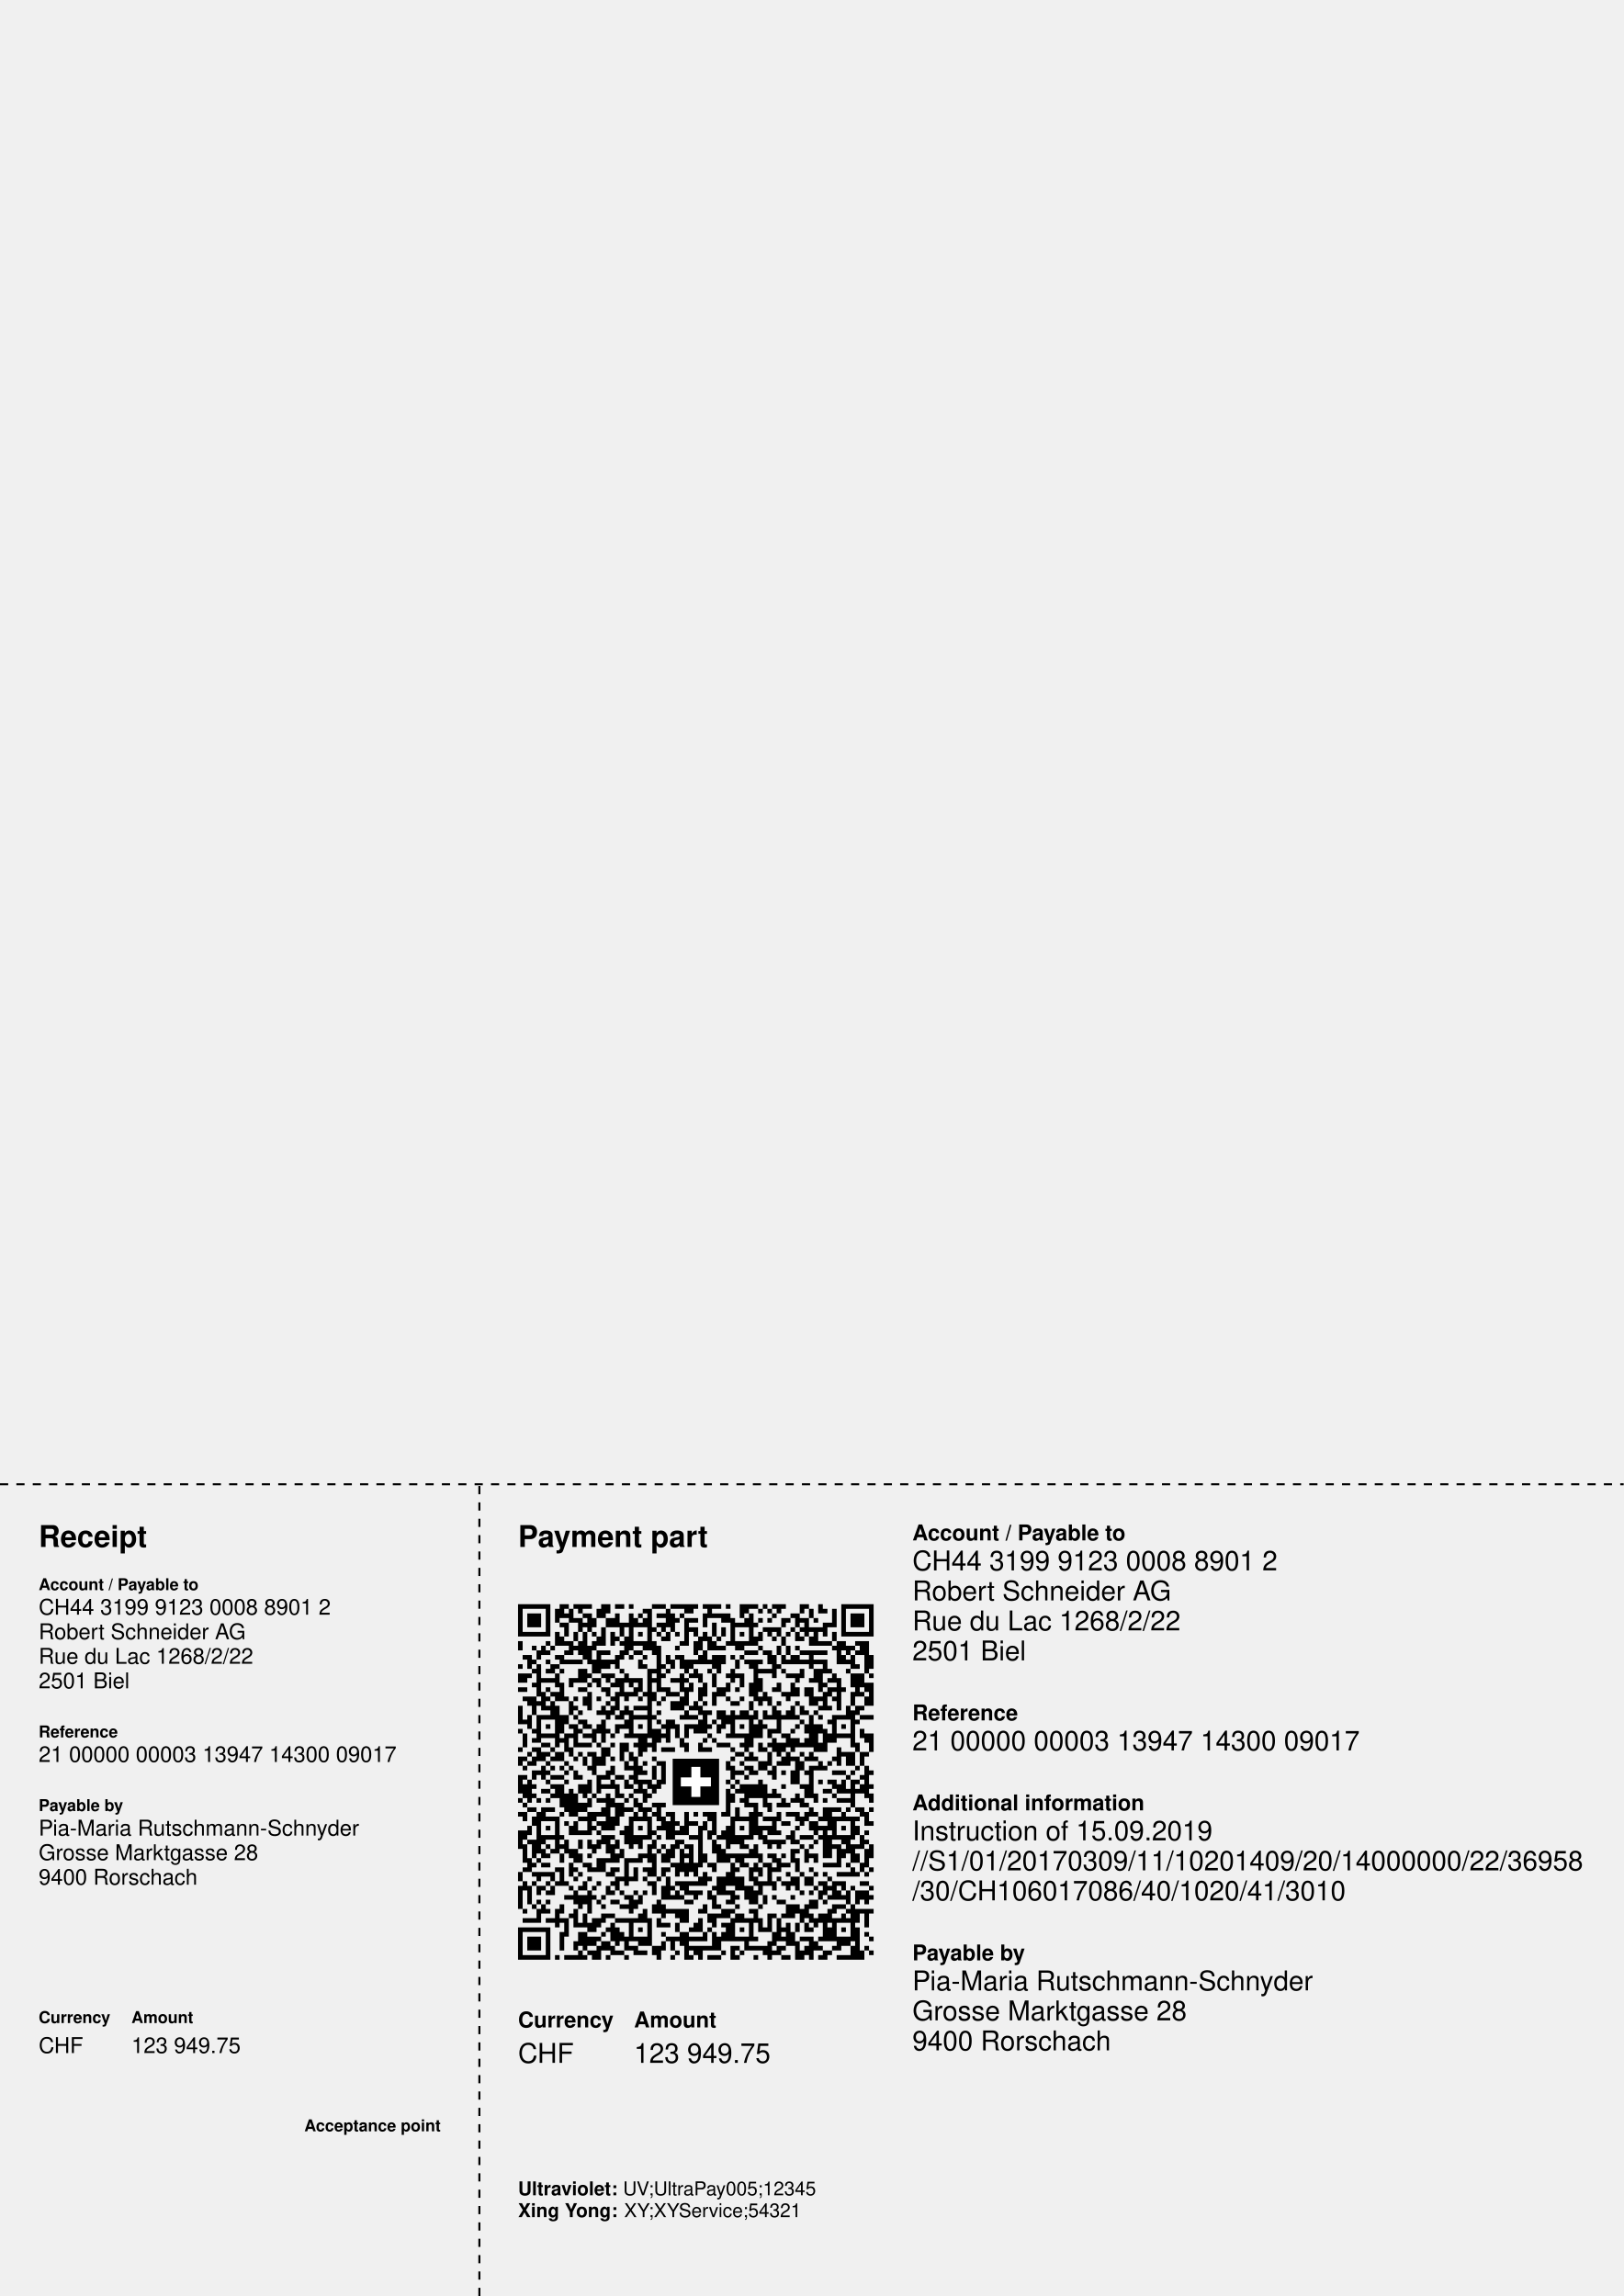
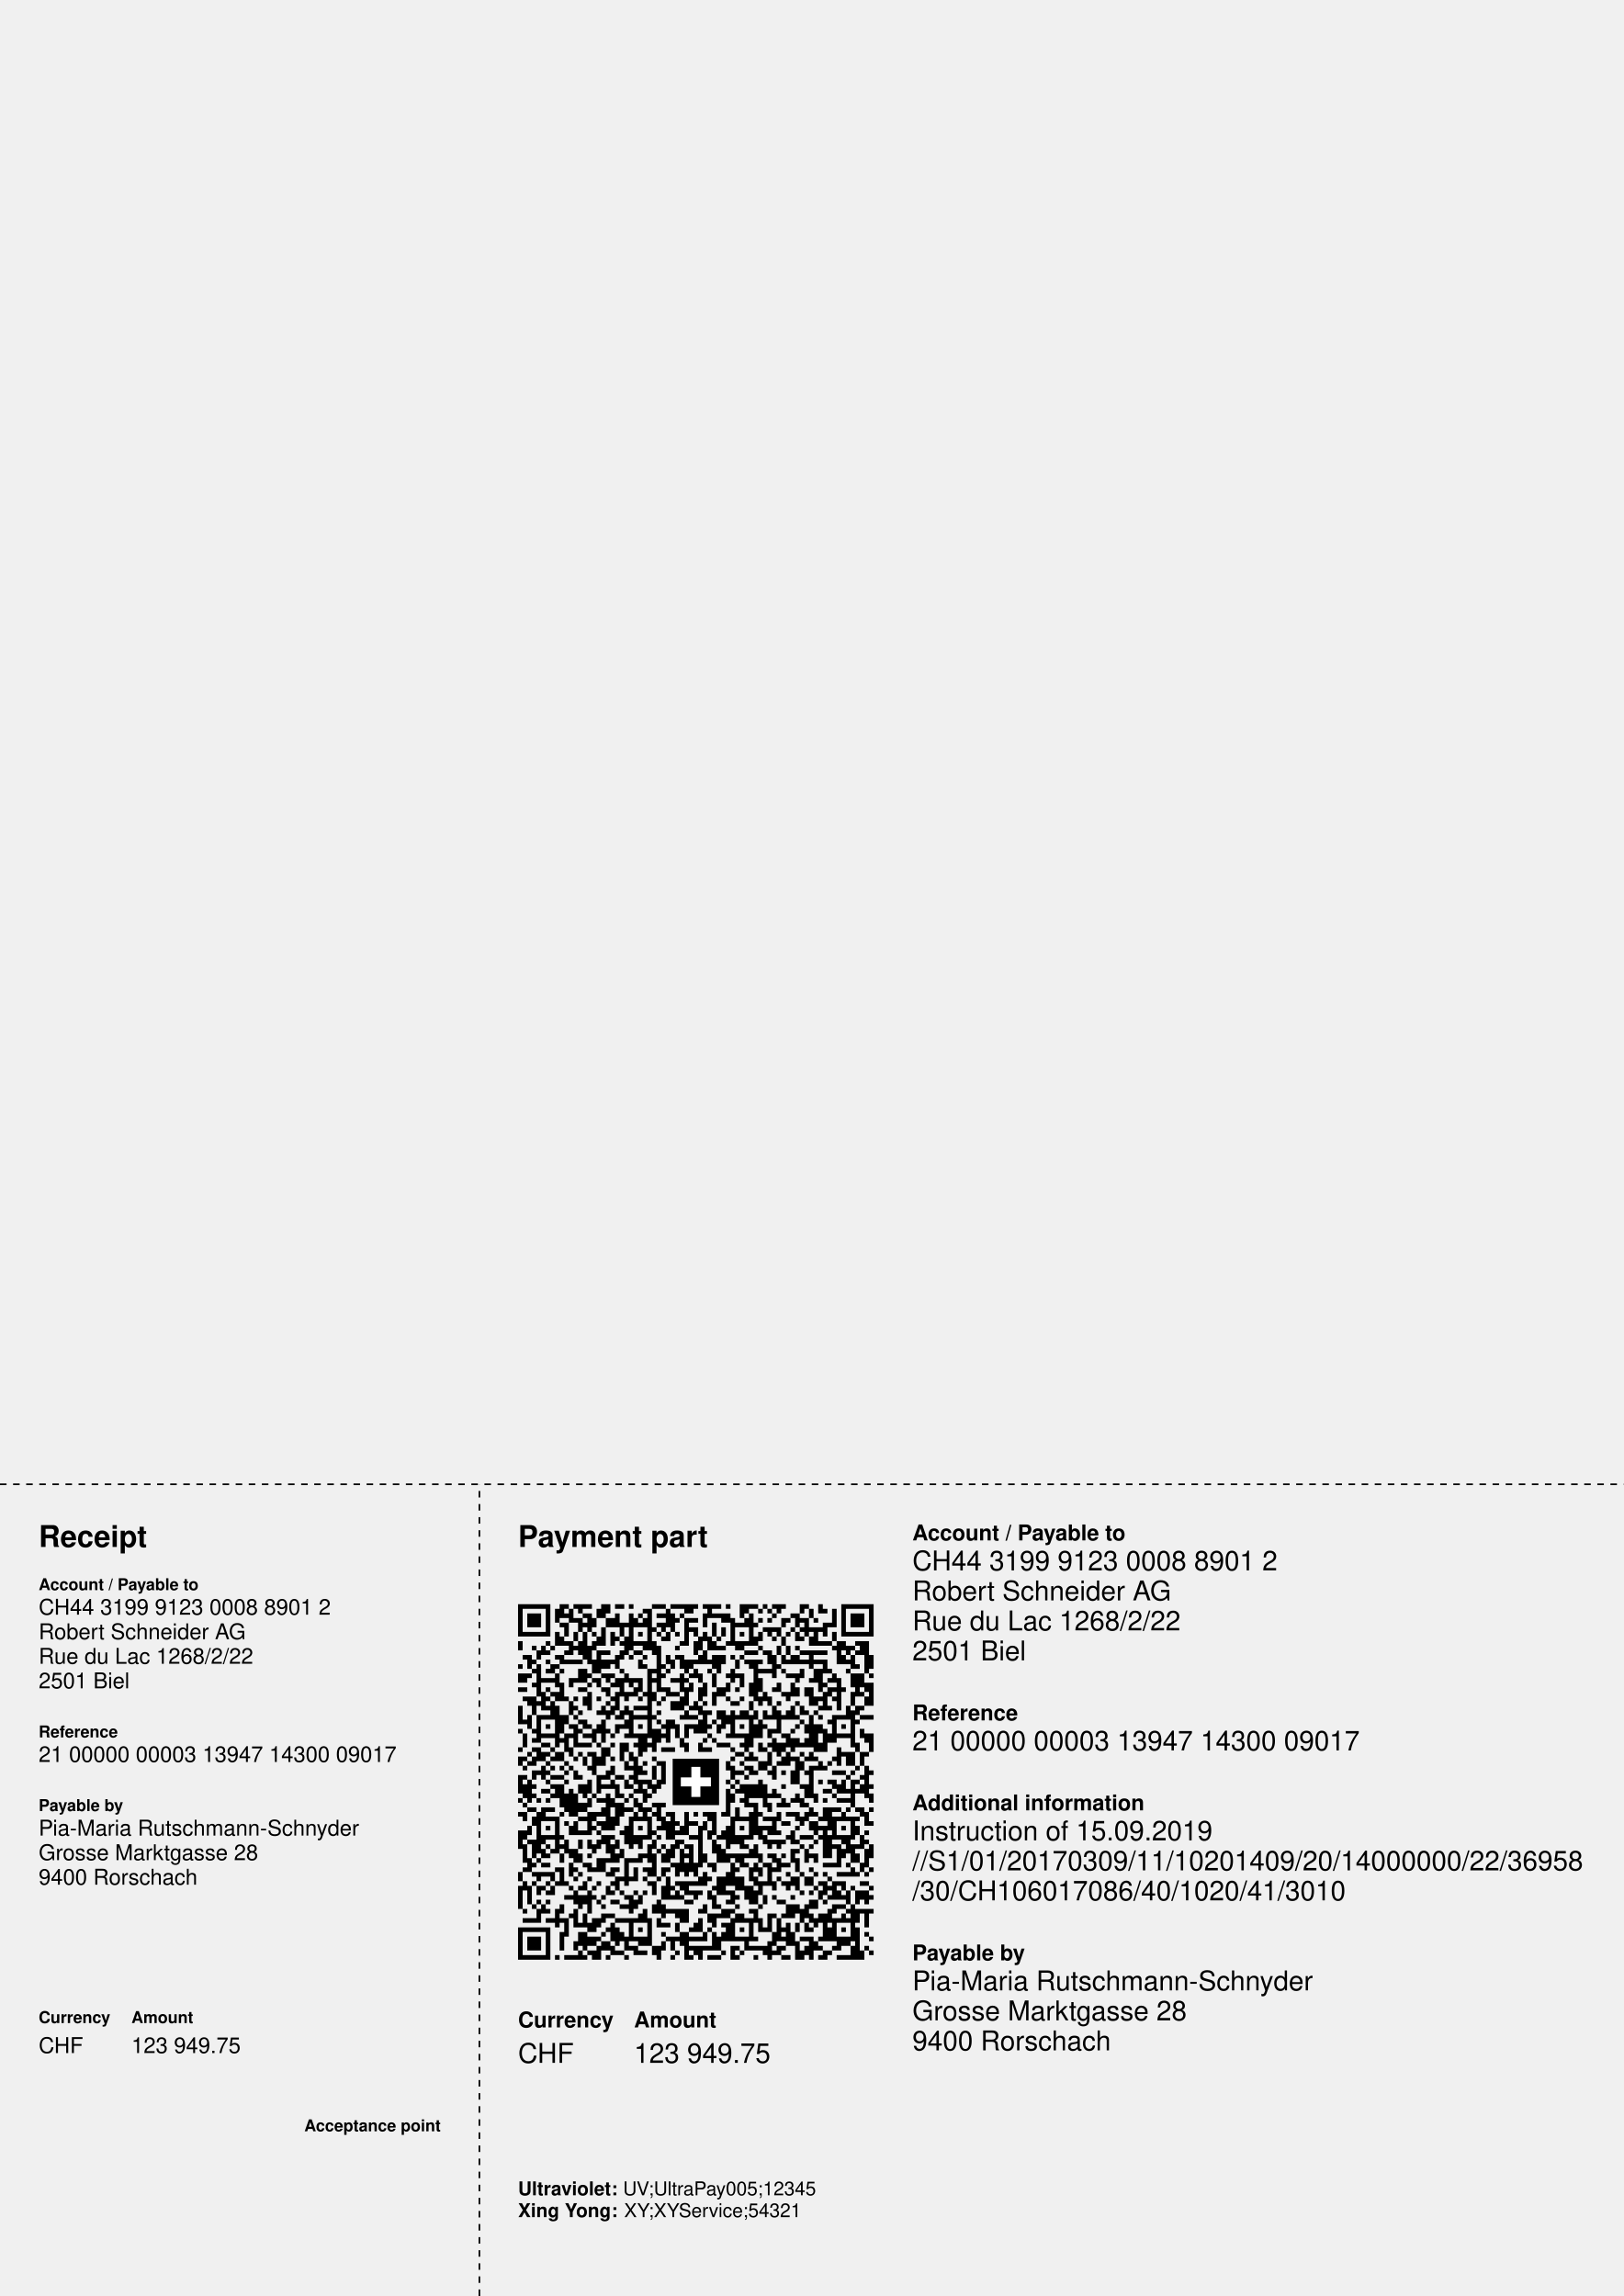
<svg xmlns="http://www.w3.org/2000/svg" width="210mm" height="297mm" version="1.1" viewBox="0 0 595.276 841.89">
  <g font-family="Helvetica,Arial,&quot;Liberation Sans&quot;" transform="translate(0 841.89)">
    <g transform="translate(189.921 -0)">
      <text x="0" y="-274.665" font-size="11" font-weight="bold">Payment part</text>
    </g>
    <g transform="translate(189.921 -123.307) scale(1.693)">
      <path d="M0,-77h7v1h-7zm9,0h1v3h-1zm1,0h1v1h-1zm2,0h4v1h-4zm6,0h2v2h-2zm3,0h2v1h-2z m3,0h1v1h-1zm5,0h3v1h-3zm4,0h6v1h-6zm7,0h4v1h-4zm5,0h1v1h-1zm3,0h4v1h-4z m5,0h1v1h-1zm2,0h3v1h-3zm6,0h2v1h-2zm4,0h1v2h-1zm5,0h7v1h-7zm-70,1h1v6h-1z m6,0h1v6h-1zm2,0h1v3h-1zm3,0h1v3h-1zm2,0h1v1h-1zm4,0h1v2h-1zm10,0h2v1h-2z m5,0h1v4h-1zm4,0h2v1h-2zm5,0h1v2h-1zm7,0h2v1h-2zm4,0h1v1h-1zm2,0h1v1h-1z m2,0h1v1h-1zm5,0h1v1h-1zm2,0h1v2h-1zm3,0h1v1h-1zm2,0h1v4h-1zm2,0h1v6h-1z m6,0h1v6h-1zm-74,1h3v3h-3zm8,0h1v1h-1zm4,0h2v1h-2zm4,0h1v1h-1zm3,0h1v3h-1z m3,0h1v8h-1zm2,0h1v1h-1zm2,0h1v8h-1zm2,0h2v1h-2zm3,0h1v4h-1zm2,0h1v1h-1z m5,0h1v3h-1zm2,0h4v1h-4zm6,0h1v1h-1zm2,0h1v7h-1zm5,0h1v1h-1zm4,0h2v1h-2z m13,0h3v3h-3zm-60,1h2v1h-2zm3,0h2v2h-2zm4,0h2v2h-2zm6,0h1v2h-1zm2,0h1v2h-1z m7,0h1v1h-1zm2,0h1v6h-1zm1,0h2v1h-2zm7,0h3v1h-3zm5,0h1v2h-1zm3,0h1v1h-1z m2,0h1v1h-1zm3,0h2v1h-2zm3,0h3v1h-3zm4,0h1v1h-1zm-55,1h2v1h-2zm4,0h2v1h-2z m9,0h1v3h-1zm1,0h1v1h-1zm3,0h1v1h-1zm4,0h2v1h-2zm12,0h1v3h-1zm4,0h1v5h-1z m1,0h2v1h-2zm4,0h1v1h-1zm6,0h1v1h-1zm3,0h1v1h-1zm2,0h1v3h-1zm4,0h1v3h-1z m1,0h1v1h-1zm-57,1h1v2h-1zm3,0h1v1h-1zm2,0h1v1h-1zm3,0h1v4h-1zm11,0h1v1h-1z m2,0h1v1h-1zm6,0h2v1h-2zm7,0h1v2h-1zm9,0h4v1h-4zm6,0h1v1h-1zm2,0h1v1h-1z m2,0h3v1h-3zm-62,1h5v1h-5zm7,0h1v3h-1zm4,0h1v2h-1zm2,0h1v6h-1zm2,0h1v1h-1z m4,0h1v3h-1zm6,0h1v1h-1zm4,0h1v1h-1zm2,0h1v2h-1zm2,0h1v1h-1zm4,0h1v1h-1z m2,0h1v2h-1zm8,0h1v1h-1zm4,0h1v2h-1zm2,0h1v1h-1zm2,0h1v1h-1zm2,0h1v1h-1z m2,0h1v2h-1zm4,0h1v3h-1zm4,0h1v2h-1zm3,0h5v1h-5zm-62,1h1v2h-1zm8,0h1v2h-1z m4,0h1v1h-1zm2,0h1v4h-1zm8,0h1v1h-1zm8,0h1v3h-1zm2,0h1v3h-1zm2,0h1v1h-1z m8,0h1v2h-1zm4,0h1v1h-1zm2,0h1v2h-1zm4,0h1v1h-1zm2,0h1v2h-1zm-63,1h1v2h-1z m6,0h1v1h-1zm4,0h2v1h-2zm3,0h1v3h-1zm3,0h1v2h-1zm6,0h1v1h-1zm3,0h3v1h-3z m4,0h1v3h-1zm6,0h1v1h-1zm3,0h1v3h-1zm4,0h1v2h-1zm3,0h1v1h-1zm2,0h2v2h-2z m2,0h1v1h-1zm16,0h3v1h-3zm4,0h1v5h-1zm1,0h1v2h-1zm3,0h3v1h-3zm-70,1h1v1h-1z m2,0h1v2h-1zm2,0h1v1h-1zm4,0h2v1h-2zm4,0h1v4h-1zm12,0h1v1h-1zm3,0h1v10h-1z m4,0h1v1h-1zm9,0h2v1h-2zm9,0h1v1h-1zm4,0h1v2h-1zm2,0h1v2h-1zm2,0h1v1h-1z m8,0h1v1h-1zm3,0h2v1h-2zm3,0h2v2h-2zm-70,1h1v2h-1zm2,0h1v1h-1zm4,0h2v1h-2z m7,0h1v5h-1zm1,0h2v1h-2zm4,0h1v2h-1zm3,0h2v1h-2zm15,0h1v3h-1zm9,0h3v1h-3z m4,0h2v1h-2zm8,0h6v1h-6zm10,0h1v1h-1zm2,0h1v1h-1zm-72,1h2v1h-2zm7,0h2v1h-2z m13,0h1v3h-1zm3,0h1v1h-1zm3,0h1v1h-1zm5,0h1v2h-1zm2,0h2v1h-2zm5,0h1v2h-1z m3,0h3v2h-3zm4,0h1v1h-1zm2,0h1v1h-1zm6,0h2v2h-2zm3,0h1v2h-1zm2,0h2v2h-2z m4,0h1v3h-1zm7,0h1v2h-1zm2,0h1v3h-1zm3,0h2v3h-2zm-73,1h2v1h-2zm4,0h1v1h-1z m3,0h5v1h-5zm7,0h1v3h-1zm2,0h2v2h-2zm2,0h1v1h-1zm6,0h1v2h-1zm7,0h1v2h-1z m2,0h3v2h-3zm3,0h1v1h-1zm3,0h1v1h-1zm6,0h1v2h-1zm2,0h4v1h-4zm9,0h1v1h-1z m3,0h2v1h-2zm3,0h3v1h-3zm7,0h1v1h-1zm-71,1h1v1h-1zm2,0h1v1h-1zm2,0h1v7h-1z m3,0h2v1h-2zm20,0h1v1h-1zm4,0h1v1h-1zm11,0h2v1h-2zm8,0h2v1h-2zm5,0h1v3h-1z m1,0h1v1h-1zm10,0h1v2h-1zm7,0h1v1h-1zm-70,1h1v1h-1zm3,0h2v1h-2zm3,0h1v1h-1z m4,0h2v3h-2zm9,0h1v1h-1zm6,0h1v15h-1zm1,-0h1v1h-1zm3,0h1v1h-1zm4,0h1v1h-1z m2,0h1v2h-1zm3,0h1v1h-1zm2,0h1v1h-1zm3,0h1v3h-1zm5,0h1v7h-1zm1,0h3v1h-3z m5,0h1v1h-1zm4,0h1v2h-1zm3,0h2v3h-2zm3,0h1v1h-1zm4,0h1v1h-1zm4,0h1v1h-1z m-75,1h2v2h-2zm2,0h1v1h-1zm6,0h1v3h-1zm7,0h1v1h-1zm3,0h3v1h-3zm5,0h1v2h-1z m8,0h1v1h-1zm4,0h1v4h-1zm2,0h1v1h-1zm2,0h1v2h-1zm3,0h1v3h-1zm3,0h1v1h-1z m2,0h2v1h-2zm11,0h3v1h-3zm10,0h1v2h-1zm4,0h3v3h-3zm4,0h1v1h-1zm-71,1h3v1h-3z m6,0h2v1h-2zm5,0h2v1h-2zm3,0h1v1h-1zm2,0h2v2h-2zm3,0h3v1h-3zm5,0h1v1h-1z m4,0h2v1h-2zm3,0h1v1h-1zm12,0h1v2h-1zm4,0h1v3h-1zm8,0h1v1h-1zm3,0h1v1h-1z m4,0h1v1h-1zm2,0h1v7h-1zm-66,1h1v1h-1zm6,0h1v4h-1zm2,0h1v1h-1zm4,0h1v1h-1z m2,0h1v1h-1zm3,0h1v1h-1zm4,0h1v1h-1zm2,0h1v2h-1zm11,0h1v2h-1zm3,0h1v3h-1z m5,0h1v2h-1zm5,0h1v3h-1zm6,0h1v2h-1zm3,0h1v3h-1zm6,0h2v1h-2zm10,0h2v2h-2z m-75,1h2v1h-2zm6,0h1v1h-1zm7,0h2v1h-2zm5,0h2v1h-2zm4,0h1v2h-1zm3,0h1v2h-1z m6,0h2v1h-2zm5,0h1v4h-1zm3,0h1v3h-1zm4,0h2v2h-2zm4,0h1v1h-1zm8,0h1v1h-1z m5,0h1v2h-1zm2,0h2v2h-2zm3,0h1v1h-1zm2,0h2v1h-2zm3,0h1v1h-1zm3,0h1v2h-1z m-68,1h1v4h-1zm2,0h2v1h-2zm8,0h1v4h-1zm4,0h1v1h-1zm2,0h1v4h-1zm2,0h2v1h-2z m4,0h1v1h-1zm2,0h1v2h-1zm3,0h3v1h-3zm10,0h1v3h-1zm11,0h1v2h-1zm4,0h2v1h-2z m9,0h1v4h-1zm1,0h1v1h-1zm5,0h1v3h-1zm2,0h1v1h-1zm2,0h1v3h-1zm-75,1h3v1h-3z m5,0h1v1h-1zm2,0h1v1h-1zm2,0h1v1h-1zm2,0h1v1h-1zm2,0h1v2h-1zm3,0h1v1h-1z m3,0h1v1h-1zm3,0h1v1h-1zm3,0h1v1h-1zm5,0h1v1h-1zm4,0h1v3h-1zm10,0h1v1h-1z m3,0h1v1h-1zm4,0h1v2h-1zm2,0h1v2h-1zm4,0h1v1h-1zm5,0h2v2h-2zm2,0h1v1h-1z m3,0h1v1h-1zm7,0h1v2h-1zm-73,1h3v1h-3zm5,0h1v4h-1zm4,0h1v3h-1zm8,0h1v1h-1z m11,0h1v1h-1zm3,0h2v2h-2zm5,0h1v2h-1zm2,0h1v1h-1zm6,0h2v1h-2zm4,0h1v2h-1z m6,0h1v1h-1zm4,0h1v1h-1zm-60,1h1v4h-1zm3,0h1v2h-1zm3,0h1v1h-1zm2,-0h1v9h-1z m4,0h1v1h-1zm6,0h1v2h-1zm2,0h1v2h-1zm3,0h1v2h-1zm2,0h3v1h-3zm12,0h1v1h-1z m2,0h1v2h-1zm16,0h1v3h-1zm4,0h1v3h-1zm2,0h1v2h-1zm4,0h1v1h-1zm2,0h1v1h-1z m4,0h1v3h-1zm2,0h2v1h-2zm-60,1h1v1h-1zm4,0h1v1h-1zm2,0h1v2h-1zm3,0h1v2h-1z m2,0h1v6h-1zm6,0h1v1h-1zm6,0h1v2h-1zm4,0h1v5h-1zm1,0h1v1h-1zm2,0h2v2h-2z m3,0h1v6h-1zm2,0h2v2h-2zm3,0h1v2h-1zm2,0h1v2h-1zm3,0h1v5h-1zm2,0h1v2h-1z m4,0h1v1h-1zm2,0h1v1h-1zm8,-0h1v8h-1zm1,0h1v1h-1zm-71,1h1v3h-1zm2,-0h1v6h-1z m1,0h2v1h-2zm4,0h2v2h-2zm3,0h1v1h-1zm9,0h1v1h-1zm4,0h3v1h-3zm4,0h1v1h-1z m6,0h1v1h-1zm2,0h2v1h-2zm8,0h1v2h-1zm2,0h1v1h-1zm3,-0h1v7h-1zm4,0h1v1h-1z m3,0h1v1h-1zm3,0h1v1h-1zm3,-0h1v7h-1zm2,0h1v1h-1zm3,-0h1v6h-1zm1,0h2v1h-2z m5,0h3v1h-3zm-73,1h1v1h-1zm12,0h2v1h-2zm5,-0h1v5h-1zm5,0h1v2h-1zm7,0h1v1h-1z m2,-0h1v5h-1zm1,0h1v2h-1zm6,0h1v3h-1zm3,0h1v1h-1zm2,0h1v2h-1zm8,0h1v4h-1z m9,0h1v1h-1zm6,0h1v1h-1zm6,0h1v1h-1zm-67,1h1v1h-1zm3,0h1v2h-1zm2,0h2v1h-2z m3,0h2v1h-2zm3,0h1v2h-1zm4,0h2v1h-2zm5,0h1v1h-1zm5,0h1v1h-1zm3,0h1v3h-1z m2,0h3v1h-3zm5,0h1v1h-1zm2,0h1v2h-1zm5,0h1v1h-1zm3,0h1v3h-1zm2,0h1v1h-1z m7,0h1v1h-1zm2,0h1v2h-1zm2,0h1v6h-1zm1,0h1v2h-1zm5,0h1v1h-1zm-70,1h1v1h-1z m3,0h1v1h-1zm9,-0h1v4h-1zm1,0h1v1h-1zm3,-0h1v3h-1zm3,0h1v1h-1zm2,0h1v1h-1z m8,-0h2v3h-2zm7,0h1v2h-1zm2,0h1v1h-1zm16,0h2v1h-2zm5,0h1v1h-1zm7,0h1v5h-1z m8,0h1v2h-1zm-73,1h1v3h-1zm4,0h3v1h-3zm5,0h1v4h-1zm1,0h1v1h-1zm3,0h2v1h-2z m6,0h1v1h-1zm3,0h1v1h-1zm2,0h3v1h-3zm6,0h1v1h-1zm10,0h1v1h-1zm4,0h1v1h-1z m2,0h3v1h-3zm7,0h1v1h-1zm3,0h2v1h-2zm10,-0h1v2h-1zm2,0h3v1h-3zm6,-0h2v2h-2z m-72,1h1v1h-1zm6,0h1v1h-1zm17,0h2v3h-2zm9,-0h1v2h-1zm5,0h1v1h-1zm2,0h1v1h-1z m7,0h1v3h-1zm6,0h1v3h-1zm3,-0h3v2h-3zm4,0h1v2h-1zm-57,1h2v1h-2zm8,0h3v1h-3z m4,0h1v1h-1zm3,0h1v1h-1zm2,0h2v2h-2zm3,-0h1v1h-1zm3,0h2v1h-2zm8,0h1v2h-1z m3,0h1v2h-1zm4,-0h3v1h-3zm5,0h1v1h-1zm4,0h1v2h-1zm2,-0h1v1h-1zm2,0h2v2h-2z m5,-0h1v1h-1zm4,0h1v2h-1zm8,0h1v2h-1zm3,0h1v2h-1zm-76,1h1v1h-1zm3,0h2v1h-2z m4,0h1v1h-1zm4,0h1v2h-1zm7,0h2v2h-2zm11,0h1v1h-1zm2,0h3v1h-3zm9,0h2v1h-2z m6,0h1v1h-1zm7,0h1v1h-1zm6,0h1v1h-1zm10,0h1v4h-1zm-67,1h1v1h-1zm2,0h2v2h-2z m2,0h1v1h-1zm2,0h2v2h-2zm5,0h1v1h-1zm2,0h2v1h-2zm7,0h1v2h-1zm2,0h1v2h-1z m2,0h1v1h-1zm21,0h2v1h-2zm3,0h1v2h-1zm4,0h1v3h-1zm2,0h1v1h-1zm2,0h1v3h-1z m3,0h1v1h-1zm2,0h1v2h-1zm7,0h3v1h-3zm4,0h1v3h-1zm1,0h1v1h-1zm-75,1h2v1h-2z m3,0h1v2h-1zm4,0h1v1h-1zm5,0h1v1h-1zm2,0h1v2h-1zm2,0h3v2h-3zm4,0h1v1h-1z m5,-0h1v6h-1zm4,0h1v1h-1zm17,0h1v1h-1zm3,0h1v1h-1zm2,0h1v1h-1zm6,0h1v2h-1z m2,0h2v1h-2zm3,0h1v1h-1zm2,0h1v1h-1zm4,0h1v1h-1zm3,0h2v2h-2zm-71,1h1v1h-1z m2,0h1v1h-1zm4,0h1v1h-1zm4,0h1v1h-1zm13,0h1v2h-1zm4,0h1v1h-1zm3,0h2v1h-2z m15,0h1v2h-1zm3,0h1v1h-1zm4,0h2v2h-2zm4,0h1v1h-1zm4,-0h1v5h-1zm1,0h1v2h-1z m4,0h1v2h-1zm2,0h1v1h-1zm-66,1h1v1h-1zm4,-0h1v3h-1zm2,0h1v1h-1zm2,0h1v1h-1z m2,0h1v1h-1zm4,0h2v1h-2zm5,-0h1v2h-1zm4,0h1v1h-1zm2,-0h1v2h-1zm3,0h1v3h-1z m2,0h1v4h-1zm15,0h1v3h-1zm3,0h2v1h-2zm6,-0h1v3h-1zm8,0h1v7h-1zm1,0h1v1h-1z m2,0h1v1h-1zm7,0h1v1h-1zm2,-0h1v7h-1zm-72,1h2v1h-2zm3,0h1v1h-1zm4,0h1v1h-1z m2,0h1v2h-1zm4,0h1v1h-1zm3,0h1v2h-1zm8,0h1v1h-1zm20,0h2v1h-2zm3,0h2v1h-2z m4,0h1v1h-1zm3,0h1v1h-1zm2,0h1v3h-1zm3,0h1v1h-1zm6,0h3v1h-3zm4,0h1v1h-1z m4,0h1v1h-1zm-76,1h1v4h-1zm1,0h1v1h-1zm2,0h1v1h-1zm4,0h3v1h-3zm6,0h1v1h-1z m4,0h1v4h-1zm1,0h1v1h-1zm3,0h2v1h-2zm3,0h1v1h-1zm25,0h1v1h-1zm22,0h1v1h-1z m3,0h1v1h-1zm-72,1h1v5h-1zm4,0h1v1h-1zm4,0h1v1h-1zm5,0h1v3h-1zm5,0h1v2h-1z m3,0h1v2h-1zm3,0h3v1h-3zm4,0h1v2h-1zm15,0h1v1h-1zm2,0h1v1h-1zm5,0h1v4h-1z m13,0h1v1h-1zm2,0h2v1h-2zm3,0h1v3h-1zm2,0h1v6h-1zm1,0h1v1h-1zm-72,1h1v3h-1z m2,0h1v1h-1zm4,0h3v1h-3zm6,0h2v2h-2zm5,0h2v1h-2zm3,0h1v3h-1zm3,0h1v1h-1z m2,0h1v2h-1zm2,0h2v1h-2zm18,0h1v1h-1zm2,0h4v2h-4zm5,0h1v5h-1zm4,0h1v1h-1z m4,0h2v1h-2zm7,0h2v1h-2zm6,0h1v2h-1zm2,0h1v1h-1zm-71,1h2v1h-2zm3,0h2v2h-2z m3,0h1v6h-1zm14,0h1v1h-1zm2,0h1v3h-1zm2,0h1v1h-1zm16,0h1v6h-1zm2,0h1v1h-1z m8,0h1v2h-1zm7,0h1v2h-1zm4,0h2v1h-2zm3,0h1v1h-1zm2,0h1v1h-1zm2,0h1v1h-1z m-70,1h1v1h-1zm4,0h1v1h-1zm3,0h1v4h-1zm2,0h1v5h-1zm2,0h1v1h-1zm2,0h1v1h-1z m3,0h1v8h-1zm3,0h1v1h-1zm2,0h1v1h-1zm4,0h1v1h-1zm18,0h1v2h-1zm3,0h3v1h-3z m5,0h1v1h-1zm2,0h1v1h-1zm4,0h1v2h-1zm4,0h1v2h-1zm4,0h1v1h-1zm8,0h1v2h-1z m-76,1h1v1h-1zm4,0h1v1h-1zm2,0h1v1h-1zm3,0h1v2h-1zm6,0h1v2h-1zm2,0h2v1h-2z m3,0h1v2h-1zm3,0h1v1h-1zm2,0h1v2h-1zm23,0h2v1h-2zm9,0h1v2h-1zm2,0h1v1h-1z m2,0h1v2h-1zm5,0h1v1h-1zm3,0h3v1h-3zm-68,1h1v1h-1zm12,0h2v2h-2zm8,0h2v3h-2z m5,0h1v2h-1zm3,0h3v1h-3zm20,0h3v1h-3zm5,0h1v2h-1zm2,0h1v1h-1zm2,0h1v1h-1z m4,0h1v1h-1zm-60,1h2v1h-2zm3,0h3v1h-3zm13,0h1v2h-1zm5,0h2v1h-2zm4,0h1v3h-1z m1,0h1v1h-1zm2,0h1v3h-1zm17,0h1v3h-1zm4,0h1v6h-1zm12,0h1v2h-1zm3,0h2v3h-2z m2,0h2v1h-2zm3,0h1v1h-1zm2,0h2v1h-2zm3,0h1v1h-1zm-76,1h2v1h-2zm4,0h1v9h-1z m1,0h1v2h-1zm4,0h1v1h-1zm6,0h1v5h-1zm1,0h2v1h-2zm9,0h1v2h-1zm4,0h1v1h-1z m3,0h2v1h-2zm4,0h1v5h-1zm2,0h1v1h-1zm2,0h3v1h-3zm4,0h1v1h-1zm6,0h1v6h-1z m2,0h1v1h-1zm4,0h1v2h-1zm2,0h3v1h-3zm4,0h1v2h-1zm2,0h1v1h-1zm6,0h1v2h-1z m4,0h2v1h-2zm-73,1h1v1h-1zm2,0h1v2h-1zm3,0h3v1h-3zm7,0h2v1h-2zm3,0h1v1h-1z m4,0h2v2h-2zm4,0h1v7h-1zm2,0h1v1h-1zm2,0h1v5h-1zm3,0h1v3h-1zm2,0h1v5h-1z m8,0h2v1h-2zm5,0h1v6h-1zm2,0h2v1h-2zm5,0h3v1h-3zm7,0h2v1h-2zm5,0h1v1h-1z m3,0h1v5h-1zm1,0h1v1h-1zm2,0h3v1h-3zm4,0h1v2h-1zm-67,1h1v7h-1zm2,0h1v1h-1z m2,0h1v3h-1zm5,0h2v1h-2zm15,0h1v4h-1zm2,0h1v1h-1zm3,0h2v1h-2zm3,0h1v2h-1z m2,0h1v3h-1zm13,0h1v3h-1zm2,0h2v1h-2zm4,0h1v1h-1zm2,0h2v2h-2zm4,0h1v2h-1z m5,0h1v4h-1zm4,0h1v1h-1zm-74,1h1v2h-1zm4,0h1v1h-1zm5,0h1v2h-1zm5,0h1v1h-1z m2,0h1v1h-1zm2,0h1v1h-1zm3,0h1v4h-1zm3,0h1v1h-1zm4,0h1v1h-1zm5,0h1v2h-1z m4,0h1v9h-1zm6,0h1v5h-1zm3,0h1v1h-1zm4,0h3v1h-3zm8,0h1v1h-1zm5,0h2v1h-2z m5,0h1v1h-1zm3,0h1v2h-1zm-73,1h2v2h-2zm13,0h2v1h-2zm4,0h1v1h-1zm5,0h1v1h-1z m7,0h1v1h-1zm5,0h1v1h-1zm7,0h1v2h-1zm3,0h1v2h-1zm8,0h1v2h-1zm2,0h1v1h-1z m2,0h1v1h-1zm3,0h1v3h-1zm5,0h1v1h-1zm2,0h1v6h-1zm9,0h1v1h-1zm-70,1h3v1h-3z m4,0h1v1h-1zm9,0h2v2h-2zm2,0h1v1h-1zm5,0h2v2h-2zm2,0h1v1h-1zm3,0h1v1h-1z m7,0h2v1h-2zm6,0h1v1h-1zm4,0h2v2h-2zm2,0h1v1h-1zm4,0h1v2h-1zm5,0h1v1h-1z m3,0h3v1h-3zm4,0h1v1h-1zm2,0h1v5h-1zm2,0h3v1h-3zm5,0h1v3h-1zm-74,1h1v2h-1z m2,0h2v1h-2zm3,0h1v1h-1zm5,-0h1v3h-1zm3,0h1v2h-1zm2,0h1v2h-1zm2,0h1v2h-1z m4,0h1v2h-1zm8,0h1v2h-1zm5,0h2v1h-2zm8,-0h1v3h-1zm12,0h4v1h-4zm6,0h1v1h-1z m4,0h1v1h-1zm6,0h2v1h-2zm5,0h1v1h-1zm-74,1h1v4h-1zm2,0h1v3h-1zm3,0h1v1h-1z m3,0h1v1h-1zm7,-0h1v2h-1zm3,0h2v2h-2zm7,0h1v1h-1zm2,0h1v4h-1zm3,0h1v1h-1z m2,0h1v3h-1zm1,0h1v1h-1zm2,0h2v1h-2zm7,0h1v4h-1zm5,0h2v1h-2zm3,0h1v3h-1z m3,0h1v1h-1zm2,0h1v1h-1zm5,0h1v1h-1zm2,0h1v1h-1zm5,0h2v1h-2zm3,-0h2v2h-2z m2,0h1v1h-1zm3,0h1v3h-1zm-71,1h1v2h-1zm2,-0h1v1h-1zm4,0h2v2h-2zm11,0h1v2h-1z m8,-0h1v1h-1zm2,0h1v3h-1zm3,-0h1v5h-1zm2,0h1v5h-1zm7,0h1v3h-1zm6,0h1v2h-1z m9,0h1v3h-1zm1,-0h1v1h-1zm2,0h1v3h-1zm7,0h2v2h-2zm6,-0h1v4h-1zm-69,1h1v1h-1z m3,0h1v2h-1zm4,0h1v2h-1zm2,0h1v1h-1zm5,0h2v2h-2zm6,0h2v1h-2zm3,-0h1v5h-1z m2,0h1v2h-1zm5,0h1v1h-1zm4,0h1v2h-1zm5,0h5v1h-5zm7,0h1v2h-1zm2,0h2v1h-2z m3,0h1v1h-1zm6,0h2v1h-2zm9,0h2v2h-2zm-70,1h1v3h-1zm2,0h1v1h-1zm8,0h1v1h-1z m5,-0h2v3h-2zm2,0h1v1h-1zm4,0h1v6h-1zm1,0h3v1h-3zm21,0h1v1h-1zm2,0h2v1h-2z m8,0h2v1h-2zm5,-0h1v3h-1zm4,0h1v1h-1zm5,-0h1v2h-1zm-66,1h1v1h-1zm2,0h2v1h-2z m6,0h1v3h-1zm3,0h2v1h-2zm19,0h2v1h-2zm3,0h1v3h-1zm2,0h1v3h-1zm3,0h2v1h-2z m5,0h1v5h-1zm2,0h2v1h-2zm3,0h1v2h-1zm2,0h2v1h-2zm3,0h3v1h-3zm10,0h3v1h-3z m5,0h1v1h-1zm3,0h1v2h-1zm-73,1h1v1h-1zm7,0h2v1h-2zm4,0h1v1h-1zm3,0h2v1h-2z m5,0h2v1h-2zm5,0h1v3h-1zm2,0h2v1h-2zm4,0h2v1h-2zm3,0h1v2h-1zm8,0h1v1h-1z m5,0h1v1h-1zm3,0h1v3h-1zm2,0h1v2h-1zm2,0h1v4h-1zm1,0h2v1h-2zm8,0h1v1h-1z m9,0h1v2h-1zm4,0h1v1h-1zm-76,1h1v2h-1zm3,0h5v1h-5zm6,0h1v3h-1zm4,0h1v1h-1z m6,0h2v1h-2zm9,0h1v1h-1zm3,0h1v1h-1zm9,0h1v3h-1zm5,0h1v3h-1zm13,0h1v1h-1z m3,0h1v1h-1zm3,0h1v1h-1zm2,0h1v1h-1zm3,0h3v1h-3zm4,0h1v1h-1zm2,0h1v1h-1z m-71,1h1v1h-1zm3,0h1v1h-1zm5,0h1v1h-1zm3,0h1v1h-1zm6,0h1v3h-1zm1,0h1v1h-1z m2,0h1v1h-1zm3,0h1v1h-1zm3,0h1v1h-1zm2,0h1v5h-1zm7,0h1v2h-1zm2,0h1v1h-1z m2,0h2v4h-2zm4,0h2v3h-2zm4,0h1v2h-1zm5,0h1v1h-1zm3,0h2v2h-2zm3,0h2v2h-2z m5,0h1v1h-1zm-66,1h1v2h-1zm2,0h1v1h-1zm3,0h1v1h-1zm2,0h1v1h-1zm2,0h1v1h-1z m4,0h1v2h-1zm3,0h1v1h-1zm3,0h1v1h-1zm8,0h2v1h-2zm6,0h5v1h-5zm18,0h1v3h-1z m1,0h1v1h-1zm2,0h1v2h-1zm2,0h2v1h-2zm8,0h2v1h-2zm3,0h1v4h-1zm1,0h2v1h-2z m5,0h2v1h-2zm-74,1h1v5h-1zm2,0h1v4h-1zm2,0h2v1h-2zm3,0h1v2h-1zm4,0h1v1h-1z m2,0h1v1h-1zm3,0h1v1h-1zm3,0h1v2h-1zm10,0h1v2h-1zm2,0h1v3h-1zm2,0h1v1h-1z m2,0h2v1h-2zm7,0h1v1h-1zm7,0h2v3h-2zm9,0h1v1h-1zm2,0h1v1h-1zm4,0h1v1h-1z m2,0h2v1h-2zm4,0h1v1h-1zm2,0h1v1h-1zm4,0h1v1h-1zm-72,1h1v1h-1zm2,0h1v1h-1z m6,0h1v3h-1zm3,0h1v5h-1zm5,0h1v1h-1zm2,0h1v1h-1zm3,0h1v1h-1zm2,0h1v1h-1z m7,0h1v2h-1zm2,0h4v1h-4zm5,0h1v2h-1zm4,0h2v1h-2zm6,0h1v3h-1zm10,0h1v1h-1z m2,0h1v1h-1zm2,0h2v1h-2zm4,0h1v2h-1zm2,0h1v3h-1zm2,0h3v2h-3zm-63,1h2v1h-2z m3,0h2v2h-2zm3,0h1v1h-1zm2,0h1v1h-1zm5,0h2v1h-2zm3,0h1v2h-1zm7,0h1v1h-1z m2,0h1v1h-1zm3,0h1v1h-1zm4,0h1v3h-1zm4,0h2v1h-2zm7,0h1v2h-1zm2,0h1v1h-1z m4,0h1v1h-1zm6,0h1v1h-1zm2,0h1v1h-1zm3,0h1v1h-1zm6,0h1v1h-1zm-72,1h1v1h-1z m2,0h1v1h-1zm11,0h1v1h-1zm3,0h2v1h-2zm4,0h2v2h-2zm6,0h1v3h-1zm6,0h2v1h-2z m9,0h2v1h-2zm5,0h1v1h-1zm6,0h2v1h-2zm7,0h2v2h-2zm3,0h1v1h-1zm7,0h1v1h-1z m2,0h1v1h-1zm-72,1h1v1h-1zm2,-0h1v2h-1zm4,0h1v2h-1zm4,0h1v1h-1zm5,0h1v1h-1z m4,0h2v1h-2zm7,-0h1v2h-1zm2,0h1v3h-1zm9,-0h1v2h-1zm3,0h1v1h-1zm4,0h1v1h-1z m5,0h1v1h-1zm6,-0h3v2h-3zm4,0h1v3h-1zm6,0h3v1h-3zm4,0h1v8h-1zm-71,1h1v1h-1z m3,0h1v3h-1zm2,-0h1v1h-1zm2,0h1v4h-1zm4,0h1v4h-1zm12,-0h1v1h-1zm3,0h1v3h-1z m5,-0h5v1h-5zm7,0h1v1h-1zm5,0h2v2h-2zm2,0h1v1h-1zm4,0h2v1h-2zm11,0h1v3h-1z m6,0h1v3h-1zm1,-0h1v1h-1zm3,0h1v1h-1zm2,0h4v1h-4zm-62,1h1v1h-1zm3,0h1v3h-1z m4,-0h3v1h-3zm8,0h1v2h-1zm8,0h3v1h-3zm7,0h2v2h-2zm2,0h1v1h-1zm4,0h2v2h-2z m4,0h1v2h-1zm3,0h1v4h-1zm1,-0h1v1h-1zm2,0h3v1h-3zm6,0h1v2h-1zm2,0h2v2h-2z m5,0h1v2h-1zm3,0h1v2h-1zm2,0h1v3h-1zm-74,1h3v1h-3zm5,0h2v1h-2zm3,0h2v1h-2z m7,0h2v2h-2zm2,0h1v1h-1zm3,0h5v1h-5zm7,0h1v6h-1zm2,-0h1v2h-1zm5,0h2v1h-2z m4,0h1v3h-1zm7,-0h1v5h-1zm3,0h2v1h-2zm3,0h1v3h-1zm4,-0h1v5h-1zm8,0h1v2h-1z m4,0h1v5h-1zm1,0h1v1h-1zm2,0h1v1h-1zm-61,1h1v3h-1zm3,0h1v1h-1zm2,0h1v2h-1z m5,0h1v4h-1zm4,0h1v4h-1zm7,0h2v1h-2zm3,0h1v2h-1zm4,0h1v2h-1zm4,0h1v1h-1z m2,0h2v1h-2zm6,0h1v4h-1zm8,0h1v5h-1zm2,0h1v2h-1zm2,0h1v2h-1zm4,0h1v4h-1z m-66,1h7v1h-7zm16,0h1v1h-1zm3,0h1v1h-1zm2,0h1v4h-1zm5,0h1v1h-1zm11,0h1v1h-1z m4,0h1v1h-1zm4,0h1v3h-1zm3,0h1v1h-1zm5,0h1v1h-1zm4,0h1v1h-1zm6,0h1v1h-1z m4,0h1v3h-1zm3,0h1v1h-1zm3,0h1v7h-1zm-73,1h1v6h-1zm6,0h1v6h-1zm3,0h1v4h-1z m4,0h2v3h-2zm5,-0h1v1h-1zm4,0h1v2h-1zm9,-0h1v1h-1zm4,0h2v3h-2zm5,0h1v2h-1z m2,0h1v4h-1zm2,0h1v2h-1zm11,0h1v3h-1zm4,0h1v3h-1zm16,-0h1v1h-1zm-73,1h3v3h-3z m13,0h2v2h-2zm2,-0h1v1h-1zm6,0h1v3h-1zm2,-0h3v1h-3zm7,0h3v1h-3zm5,0h3v1h-3z m6,0h1v3h-1zm4,-0h3v1h-3zm4,0h1v1h-1zm6,0h1v1h-1zm4,0h3v1h-3zm4,0h1v1h-1z m4,0h3v2h-3zm7,-0h1v1h-1zm-64,1h1v2h-1zm6,0h2v2h-2zm8,0h2v1h-2zm5,0h1v2h-1z m2,0h1v2h-1zm16,0h1v2h-1zm5,0h1v4h-1zm6,0h1v4h-1zm3,0h2v2h-2zm-49,1h1v1h-1z m3,0h1v3h-1zm3,0h1v2h-1zm4,0h2v1h-2zm5,0h2v2h-2zm7,0h6v1h-6zm10,0h1v3h-1z m1,0h1v1h-1zm3,0h4v1h-4zm6,0h2v1h-2zm6,0h1v2h-1zm3,0h1v1h-1zm3,0h2v1h-2z m4,0h1v3h-1zm3,0h1v1h-1zm-62,1h1v2h-1zm2,0h2v1h-2zm6,0h2v1h-2zm4,0h3v1h-3z m9,0h1v1h-1zm2,0h1v2h-1zm2,0h2v1h-2zm6,0h1v1h-1zm4,0h1v1h-1zm5,0h1v1h-1z m2,0h2v1h-2zm6,0h1v2h-1zm2,0h1v2h-1zm3,0h2v1h-2zm8,0h1v2h-1zm2,0h1v1h-1z m-75,1h5v1h-5zm7,0h1v1h-1zm2,0h3v1h-3zm4,0h1v1h-1zm2,0h1v1h-1zm3,0h1v1h-1z m4,0h1v1h-1zm7,0h1v1h-1zm3,0h1v1h-1zm4,0h1v1h-1zm2,0h1v1h-1zm2,0h3v1h-3z m6,0h1v1h-1zm4,0h1v1h-1zm6,0h2v1h-2zm8,0h2v1h-2zm4,0h3v1h-3z" fill="#000000" />
    </g>
    <g transform="translate(189.921 -123.307)">
      <path d="M56.693,-73.701h17.008v17.008h-17.008z" fill="#000000" />
      <path d="M63.543,-70.709h3.307v11.024h-3.307zm-3.858,3.858h11.024v3.307h-11.024z" fill="#ffffff" />
    </g>
    <g transform="translate(189.921 -0)">
      <text x="0" y="-98.482" font-size="8" font-weight="bold">Currency</text>
      <text x="0" y="-85.482" font-size="10">CHF</text>
      <text x="42.52" y="-98.482" font-size="8" font-weight="bold">Amount</text>
      <text x="42.52" y="-85.482" font-size="10">123 949.75</text>
    </g>
    <g transform="translate(334.488 -0)">
      <text x="0" y="-277.065" font-size="8" font-weight="bold">Account / Payable to</text>
      <text x="0" y="-266.065" font-size="10">CH44 3199 9123 0008 8901 2</text>
      <text x="0" y="-255.065" font-size="10">Robert Schneider AG</text>
      <text x="0" y="-244.065" font-size="10">Rue du Lac 1268/2/22</text>
      <text x="0" y="-233.065" font-size="10">2501 Biel</text>
      <text x="0" y="-211.065" font-size="8" font-weight="bold">Reference</text>
      <text x="0" y="-200.065" font-size="10">21 00000 00003 13947 14300 09017</text>
      <text x="0" y="-178.065" font-size="8" font-weight="bold">Additional information</text>
      <text x="0" y="-167.065" font-size="10">Instruction of 15.09.2019</text>
      <text x="0" y="-156.065" font-size="10">//S1/01/20170309/11/10201409/20/14000000/22/36958</text>
      <text x="0" y="-145.065" font-size="10">/30/CH106017086/40/1020/41/3010</text>
      <text x="0" y="-123.065" font-size="8" font-weight="bold">Payable by</text>
      <text x="0" y="-112.065" font-size="10">Pia-Maria Rutschmann-Schnyder</text>
      <text x="0" y="-101.065" font-size="10">Grosse Marktgasse 28</text>
      <text x="0" y="-90.065" font-size="10">9400 Rorschach</text>
    </g>
    <g transform="translate(189.921 -0)">
      <text x="0" y="-36.92" font-size="7" font-weight="bold">Ultraviolet: </text>
      <text x="38.507" y="-36.92" font-size="7">UV;UltraPay005;12345</text>
      <text x="0" y="-28.92" font-size="7" font-weight="bold">Xing Yong: </text>
      <text x="38.892" y="-28.92" font-size="7">XY;XYService;54321</text>
    </g>
    <g transform="translate(14.173 -0)">
      <text x="0" y="-274.665" font-size="11" font-weight="bold">Receipt</text>
      <text x="0" y="-258.822" font-size="6" font-weight="bold">Account / Payable to</text>
      <text x="0" y="-249.822" font-size="8">CH44 3199 9123 0008 8901 2</text>
      <text x="0" y="-240.822" font-size="8">Robert Schneider AG</text>
      <text x="0" y="-231.822" font-size="8">Rue du Lac 1268/2/22</text>
      <text x="0" y="-222.822" font-size="8">2501 Biel</text>
      <text x="0" y="-204.822" font-size="6" font-weight="bold">Reference</text>
      <text x="0" y="-195.822" font-size="8">21 00000 00003 13947 14300 09017</text>
      <text x="0" y="-177.822" font-size="6" font-weight="bold">Payable by</text>
      <text x="0" y="-168.822" font-size="8">Pia-Maria Rutschmann-Schnyder</text>
      <text x="0" y="-159.822" font-size="8">Grosse Marktgasse 28</text>
      <text x="0" y="-150.822" font-size="8">9400 Rorschach</text>
      <text x="0" y="-100.082" font-size="6" font-weight="bold">Currency</text>
      <text x="0" y="-89.082" font-size="8">CHF</text>
      <text x="34.016" y="-100.082" font-size="6" font-weight="bold">Amount</text>
      <text x="34.016" y="-89.082" font-size="8">123 949.75</text>
      <text x="97.392" y="-60.397" font-size="6" font-weight="bold">Acceptance point</text>
    </g>
-     <path d="M175.748,-0l0,-297.638m-175.748,0l595.276,0" stroke="#000000" stroke-width="0.75" stroke-dasharray="3" fill="none" />
+     <path d="M175.748,-0l0,-297.638m-175.748,0l595.276,0" stroke="#000000" stroke-width="0.6" stroke-dasharray="2.4" fill="none" />
  </g>
</svg>
